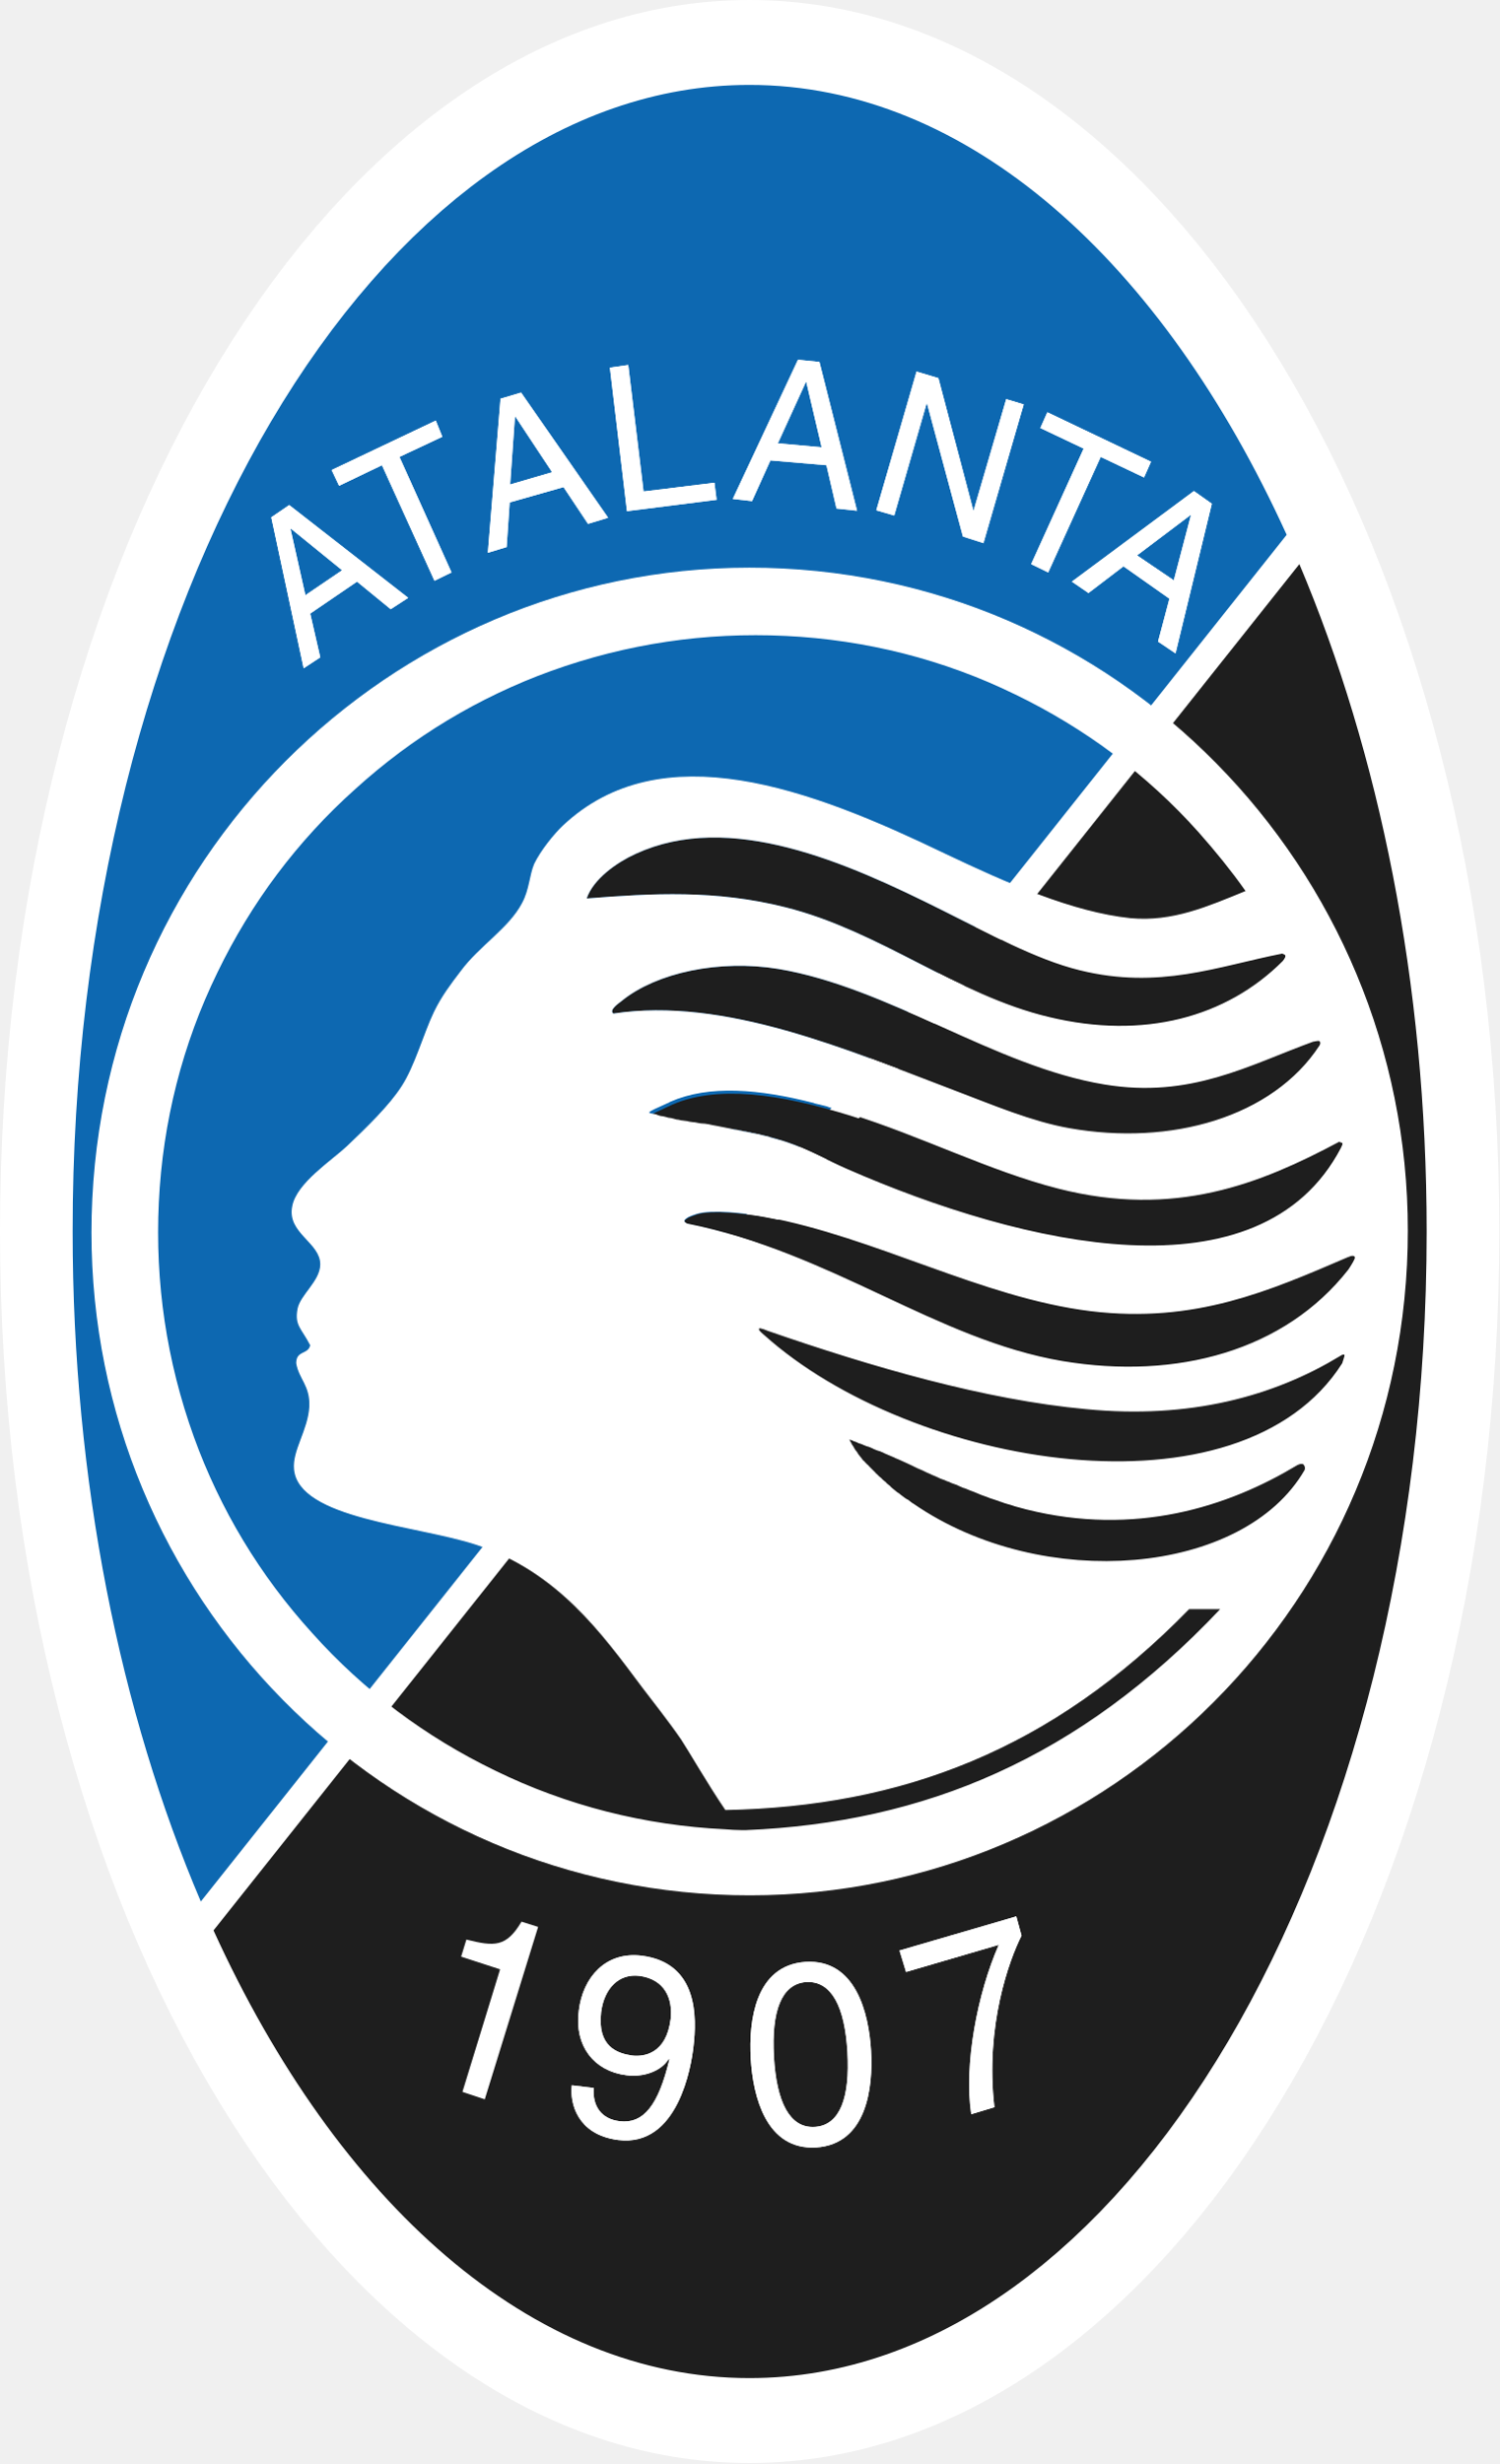
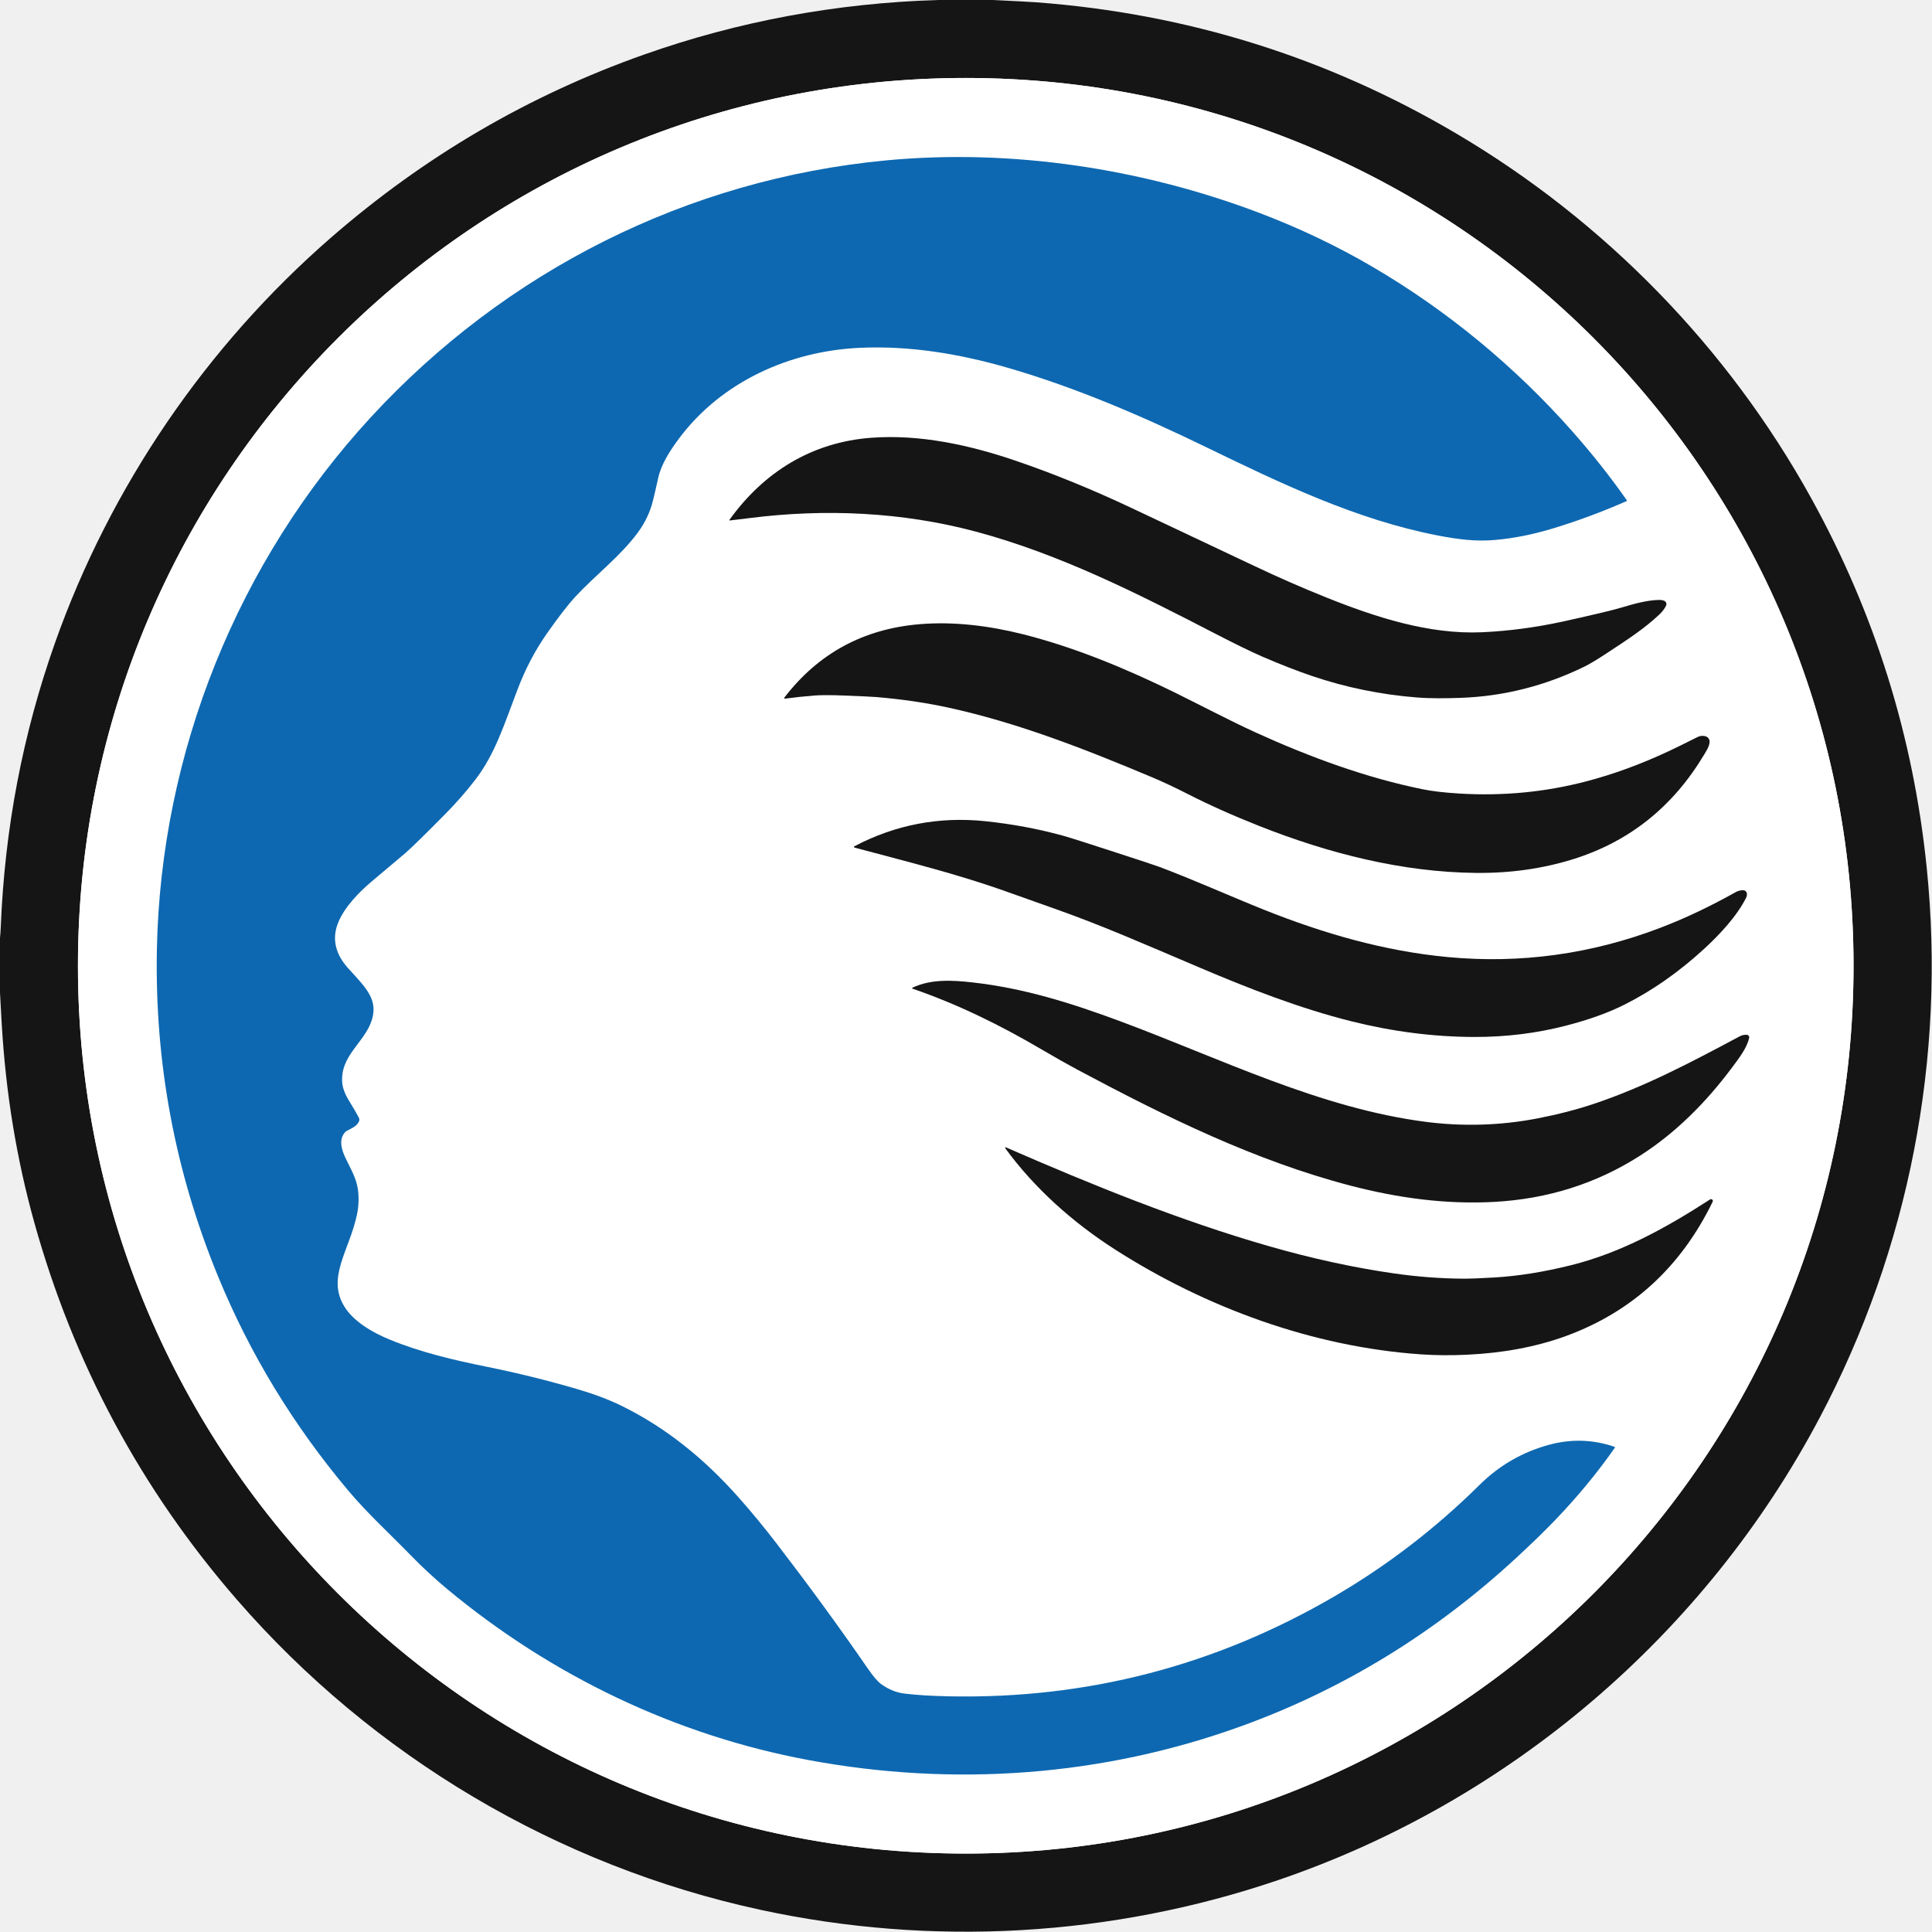
- <svg xmlns="http://www.w3.org/2000/svg" xml:space="preserve" id="Ebene_1" x="0" y="0" version="1.1" viewBox="3.4 0.1 342.7 562.8">
-   <style data-source="https://football-logos.cc">.st0{fill:#fff}.st2{fill:#1e1e1e}</style>
-   <path d="M174.7.1c94.7 0 171.4 126 171.4 281.4s-76.7 281.4-171.4 281.4S3.4 436.9 3.4 281.5 80.1.1 174.7.1" class="st0" />
-   <path d="M52.1 441.2c28.4 62.2 72.7 102.3 122.5 102.3 85.2 0 154.8-117.7 154.8-262 0-56.8-10.8-109.5-29.1-152.5l-2.9-6.6C269.2 59.9 224.7 19.5 174.7 19.5c-85.2 0-154.8 117.7-154.8 262 0 57.1 10.9 110 29.3 153.1z" class="st0" />
-   <path d="M174.7 19.5c49.9 0 94.4 40.4 122.8 102.8L49.3 434.6C30.9 391.5 20 338.6 20 281.5c-.1-144.3 69.5-262 154.7-262" style="fill:#0d68b1" />
-   <path d="M300.4 129c18.2 43 29.1 95.7 29.1 152.5 0 144.3-69.5 262-154.8 262-49.8 0-94.2-40.2-122.5-102.3z" class="st2" />
-   <path d="M313.2 287.4c.1.4-.9 2-1.6 2.9-14.5 18.5-39.1 25.3-65.4 20.9-28.8-4.9-52.7-24.8-85.7-31.4-2.1-.9 1.7-2 2.2-2.2 3.5-1.1 11-.2 15.5.6 25.6 4.7 49.5 18.5 74.6 21.6 23.9 2.9 41-4.7 58.7-12.3 1-.7 1.6-.5 1.7-.1" class="st2" />
-   <path d="M310.2 261.3c.2.2-.1.6-.3 1.1-18.4 35.1-72.4 22.5-112.9 4.8-4.6-2-8.9-4.5-13.7-6.1-10.4-3.5-20.5-3.7-29.5-5.6-.5-.1-1.6-.2-1.6-.5s1.9-1.1 3.8-2c11-5.4 26.4-2.7 41.7 2 16.1 5 32 13.1 47.7 17.1 26.6 6.8 46.2-1.1 64.2-10.7.3-.2.6-.2.6-.1" class="st2" />
-   <path d="M305 238c.4.4 0 1 0 1-10.7 16.4-34.1 23-57.1 18.9-8.6-1.5-17.5-5.3-26.5-8.7-24-9.1-52.4-21.4-77.8-17.5-1.1-.8 1.3-2.4 1.8-2.8 8-6.6 22.5-9.6 35.9-7.4 25.2 4.2 49.6 22.3 74.5 26.4 19.7 3.3 33-4.4 47.8-9.8-.1.1 1.1-.3 1.4-.1" class="st2" />
-   <path d="M297.2 218.5c.1.4-.6 1.2-.6 1.2-12.9 12.9-31.8 18-53.4 12.8-21.1-5-38.7-19.7-60.3-25.1-15.9-4-30.3-3.2-45.4-2 1.5-4.4 6.8-8.2 11.2-10.2 21.5-9.9 47.9 1.8 70.3 13 10.3 5.1 21 11.1 31.2 13.6 18.2 4.5 31.5-.9 46.3-3.8.1.1.7.2.7.5m4.4 117.5c-13.9 24.1-59.8 28.1-89.4 7.7-5.4-3.8-10.7-7.9-13.6-13.1-.2-.2-.2-.5-.2-.5.1-.1.4.1.7.2 13.4 4.6 25.2 11.5 39.2 14.9 24.8 6.2 46-.5 61.9-10.1 0 0 .9-.5 1.4-.2.3.4 0 1.1 0 1.1" class="st2" />
-   <path d="M310.2 311.6c-23.3 36.7-98.4 23.9-132.2-6.5 0 0-1.4-1.1-1.1-1.4.2-.3 2 .5 2 .5 23.6 8.2 49.8 15.8 72.8 17.9 23.6 2.3 42.8-2.9 58.1-12.2 0 0 .7-.5.9-.2.1.2-.2.9-.5 1.9" class="st2" />
-   <path d="M182.4 130c-82.9-4.2-153.7 60.2-157.9 143.9S84.1 428.8 167.1 433 320.8 372.8 325 289.1c4.2-83.6-59.7-154.9-142.6-159.1m127.8 131.3c.2.2-.1.6-.3 1.1-18.4 35.1-72.4 22.5-112.9 4.8-4.6-2-8.9-4.5-13.7-6.1-.7-.2-1.4-.5-2-.6-.2-.1-.5-.2-.7-.2-.5-.2-.9-.2-1.3-.4-.3-.1-.5-.2-.8-.2l-1.2-.3c-.3-.1-.6-.2-.9-.2-.4-.1-.8-.2-1.1-.2-.3-.1-.6-.2-.9-.2-.4-.1-.7-.2-1.1-.2-.3-.1-.6-.2-.9-.2-.4-.1-.7-.2-1.1-.2-.3-.1-.6-.1-.9-.2s-.7-.1-1-.2-.7-.1-1-.2-.7-.1-1-.2c-.4-.1-.7-.1-1.1-.2-.3-.1-.6-.1-.9-.2-.6-.1-1.2-.2-1.8-.2-.2 0-.5-.1-.6-.1-.5-.1-.9-.2-1.3-.2-.2 0-.5-.1-.7-.1-.4-.1-.8-.2-1.1-.2-.2 0-.5-.1-.8-.1-.4-.1-.8-.2-1.1-.2-.2-.1-.5-.1-.7-.2-.4-.1-.8-.2-1.1-.2-.2-.1-.5-.1-.7-.2-.4-.1-.8-.2-1.1-.2-.2-.1-.5-.1-.6-.2-.1 0-.2 0-.2-.1-.3-.1-1-.2-1.4-.3h-.2l-.2-.2c0-.3 1.9-1.1 3.9-2 .2-.1.4-.2.5-.2.1-.1.2-.1.3-.2 9-4 20.6-2.9 32.8.2.1 0 .2 0 .2.1.5.1.9.2 1.3.3.2 0 .2.1.4.1l1.2.3c.2.1.3.1.5.2.4.1.8.2 1.1.3.2.1.3.1.5.2.4.1.8.2 1.1.3.2.1.3.1.5.2.5.2 1.1.3 1.5.5 16.1 5 32 13.1 47.7 17.1 26.6 6.8 46.2-1.1 64.2-10.7.4.2.7.2.7.3M305 238c.4.4 0 1 0 1-10.7 16.4-34 23-57.1 18.9-8.6-1.5-17.5-5.3-26.5-8.7-24-9.1-52.4-21.4-77.8-17.5-1.1-.8 1.3-2.4 1.8-2.8 8-6.6 22.5-9.6 35.9-7.4 25.2 4.2 49.6 22.3 74.5 26.4 19.7 3.3 33-4.4 47.8-9.8-.1.1 1.1-.3 1.4-.1m-7.8-19.5c.1.4-.6 1.2-.6 1.2-12.9 12.9-31.8 18-53.4 12.8-21.1-5-38.7-19.7-60.3-25.1-15.9-4-30.3-3.2-45.4-2 1.5-4.4 6.8-8.2 11.2-10.2 21.5-9.9 47.9 1.8 70.3 13 10.3 5.1 21 11.1 31.2 13.6 18.2 4.5 31.5-.9 46.3-3.8.1.1.7.2.7.5M173.8 418.3h-.8c-1.3 0-2.6-.1-3.9-.2-18.4-.9-36.1-5.4-52.5-13.4-15.9-7.7-30-18.2-41.9-31.5-11.9-13.1-21-28.2-27-44.8-6.2-17.2-8.9-35.2-8-53.6s5.4-36.1 13.4-52.5c7.7-15.9 18.2-30 31.5-41.9 13.1-11.9 28.2-21 44.8-27 17.2-6.2 35.2-8.9 53.6-8s36.1 5.4 52.5 13.4c15.9 7.7 30 18.2 41.9 31.5 3.8 4.3 7.4 8.7 10.7 13.4-8.6 3.5-16.7 7.1-26.3 6.2-13.3-1.4-28.2-8-42.3-14.7-30.9-14.9-64.9-27.7-87.5-6.4-2 1.9-5 5.6-6.5 8.7-1.1 2.6-1.1 5.9-2.8 9-3 5.7-9.8 9.8-14 15.5-2.3 3-4.4 5.8-6.1 9.3-2.4 5-4.4 12.4-7.4 17-2.8 4.4-8.1 9.5-12.5 13.7-3.5 3.3-11.5 8.4-12.5 13.7-1.3 6.2 6.5 8.3 6.4 13.4-.1 3.8-4.6 6.9-5.2 10.1-.7 3.8.9 4.4 2.9 8.3-.5 2.2-3.2 1.1-3.2 4.1.6 3.6 3.2 5.1 3 9.9-.3 5.4-3.9 10-3.5 14.3 1 11.4 28.1 12.8 41.7 17.3 18.5 6.2 28.5 20 37.9 32.6 2.5 3.3 6.1 7.8 8.9 11.9 1.4 2.1 6.2 10.4 10.1 16.1 40.2-.8 74.5-13.6 106-45.9h7.1c-32.2 34.1-67.6 48.8-108.5 50.5M301.6 336c-13.9 24.1-59.8 28.1-89.4 7.7-.4-.2-.7-.5-1.1-.8-.2-.1-.2-.2-.4-.2-.2-.2-.5-.3-.7-.5-.2-.1-.2-.2-.4-.3-.2-.2-.5-.3-.6-.5-.2-.1-.3-.2-.5-.3-.2-.2-.4-.3-.6-.5s-.3-.2-.5-.4-.4-.3-.5-.5c-.2-.2-.3-.2-.5-.4s-.4-.3-.5-.5c-.2-.2-.3-.2-.5-.4s-.4-.3-.5-.5c-.2-.2-.3-.2-.5-.4l-.5-.5c-.2-.2-.3-.2-.4-.4l-.5-.5-.4-.4-.5-.5c-.2-.2-.2-.3-.4-.4l-.5-.5c-.2-.2-.2-.3-.4-.4-.2-.2-.3-.3-.4-.5-.2-.2-.2-.3-.4-.5s-.2-.3-.4-.5c-.1-.2-.2-.3-.3-.5-.2-.2-.2-.3-.4-.5-.1-.2-.2-.3-.3-.5s-.2-.4-.3-.5-.2-.3-.3-.5c0-.1-.1-.2-.1-.2-.1-.1-.1-.2-.1-.2-.1-.2-.2-.3-.2-.5l.4.2c.2 0 .3.1.5.2.3.1.7.2 1 .4.4.2.8.2 1.1.4.5.2.9.4 1.4.5.4.2.8.3 1.1.5.5.2.9.4 1.4.5.4.2.8.3 1.1.5.5.2.9.4 1.4.6.4.2.8.3 1.1.5.5.2 1 .4 1.4.6s.7.3 1.1.5c.5.2 1 .5 1.5.7.3.2.7.3 1 .5.8.3 1.4.6 2.2 1 .4.2.8.3 1.1.5.5.2 1 .4 1.4.6s.8.4 1.2.5.8.4 1.3.5c.4.2.8.4 1.2.5s.8.3 1.2.5c.5.2.8.4 1.3.5.4.2.8.3 1.2.5.5.2.9.3 1.3.5s.8.3 1.2.5c.5.2.9.3 1.4.5.4.2.8.3 1.1.4.5.2 1 .3 1.5.5.4.2.7.2 1.1.4.5.2 1.1.3 1.7.5l.9.3c.9.2 1.7.5 2.6.7 24.8 6.2 46-.5 61.9-10.1 0 0 .9-.5 1.4-.2.6.6.3 1.3.3 1.3m8.6-24.4c-23.3 36.7-98.4 23.9-132.2-6.5 0 0-1.4-1.1-1.1-1.4.2-.3 2 .5 2 .5 23.6 8.2 49.8 15.8 72.8 17.9 23.6 2.3 42.8-2.9 58.1-12.2 0 0 .7-.5.9-.2.1.2-.2.9-.5 1.9m1.4-21.4c-14.5 18.5-39.1 25.3-65.4 20.9-28.8-4.9-52.7-24.8-85.7-31.4-.9-.4-.8-.8-.2-1.2.6-.5 2-.9 2.3-1 3.5-1.1 11-.2 15.5.6 25.6 4.7 49.5 18.5 74.6 21.6 23.9 2.9 41-4.7 58.7-12.3 1.1-.5 1.6-.4 1.7 0 .1.3-.9 1.9-1.5 2.8M73.2 136.1 69.8 121l.1-.1 11.7 9.5zM85 133l7.7 6.3 4-2.6-27.2-21.2-4.1 2.8 7.4 34.5 3.8-2.5-2.3-10z" class="st0" />
-   <path d="M73.2 136.1 69.8 121l.1-.1 11.7 9.5zM85 133l7.7 6.3 4-2.6-27.2-21.2-4.1 2.8 7.4 34.5 3.8-2.5-2.3-10zm-5.8-25.5L103 96.2l1.5 3.7-9.8 4.6 11.9 26.4-3.9 1.9-12-26.4-9.8 4.7z" class="st0" data-source="https://football-logos.cc" />
-   <path d="M79.2 107.5 103 96.2l1.5 3.7-9.8 4.6 11.9 26.4-3.9 1.9-12-26.4-9.8 4.7zm40.8 3.3 1.1-15.5h.1l8.4 12.7zm12.2.6 5.6 8.4 4.6-1.4-19.9-28.6-4.7 1.4-2.9 35.2 4.3-1.3.7-10.2z" class="st0" />
-   <path d="m120 110.8 1.1-15.5h.1l8.4 12.7zm12.2.6 5.6 8.4 4.6-1.4-19.9-28.6-4.7 1.4-2.9 35.2 4.3-1.3.7-10.2zm18.3 1 16.2-2 .5 3.9-20.5 2.6-3.9-32.8 4.2-.6z" class="st0" />
-   <path d="m150.5 112.4 16.2-2 .5 3.9-20.5 2.6-3.9-32.8 4.2-.6zm30.7-11 6.4-14h.1l3.5 14.9zm11.1 5 2.3 9.9 4.7.5-8.6-34-4.9-.5-14.9 31.8 4.4.5 4.2-9.3z" class="st0" />
-   <path d="m181.2 101.4 6.4-14h.1l3.5 14.9zm11.1 5 2.3 9.9 4.7.5-8.6-34-4.9-.5-14.9 31.8 4.4.5 4.2-9.3zm41.1-15.1 4 1.2-9.2 31.7-4.7-1.5-8.2-30.4h-.1l-7.4 25.6-4.1-1.2 9.2-31.7 5 1.5 8 30.3v.1z" class="st0" />
-   <path d="m233.4 91.3 4 1.2-9.2 31.7-4.7-1.5-8.2-30.4h-.1l-7.4 25.6-4.1-1.2 9.2-31.7 5 1.5 8 30.3v.1zm9.4 3 23.7 11.3-1.6 3.6-9.9-4.7-12 26.4-3.9-1.9 12-26.4-9.9-4.7z" class="st0" />
-   <path d="m242.8 94.3 23.7 11.3-1.6 3.6-9.9-4.7-12 26.4-3.9-1.9 12-26.4-9.9-4.7zm20.5 32.7 12.2-9.2.1.1-3.9 14.8zm7.4 9.9-2.6 9.8 4 2.7 8.3-34.2-4.1-2.9-27.9 20.7 3.8 2.6 8-6.1z" class="st0" />
-   <path d="m263.3 127 12.2-9.2.1.1-3.9 14.8zm7.4 9.9-2.6 9.8 4 2.7 8.3-34.2-4.1-2.9-27.9 20.7 3.8 2.6 8-6.1zM114.2 479.8l-5.1-1.7 8.6-28-8.9-2.9 1.2-3.9c6.4 1.6 9.1 1.8 12.6-4.1l3.8 1.2zm33.7-10c-3.4-.5-8-2-7.1-9.9.7-5.5 4.1-8.9 8.8-8.3 5.7.8 7.6 5.1 7.1 9.8-1 8.1-6.2 8.7-8.8 8.4m-1.3 4.5c3.7.5 7.9-.8 9.7-3.8l.1.2c-2.5 10.4-5.9 14.8-11.4 14.1-4.1-.5-6.2-3.4-5.9-7.6l-5-.6c-.5 4 1.2 11.3 10.6 12.5 13.7 1.7 16.7-16.9 17.2-21.3.8-6.7 1.1-19.1-11.7-20.8-8.4-1.1-13.6 5-14.5 12.5-1.1 8.1 3.5 13.9 10.9 14.8" class="st0" />
-   <path d="M147.9 469.8c-3.4-.5-8-2-7.1-9.9.7-5.5 4.1-8.9 8.8-8.3 5.7.8 7.6 5.1 7.1 9.8-1 8.1-6.2 8.7-8.8 8.4m-1.3 4.5c3.7.5 7.9-.8 9.7-3.8l.1.2c-2.5 10.4-5.9 14.8-11.4 14.1-4.1-.5-6.2-3.4-5.9-7.6l-5-.6c-.5 4 1.2 11.3 10.6 12.5 13.7 1.7 16.7-16.9 17.2-21.3.8-6.7 1.1-19.1-11.7-20.8-8.4-1.1-13.6 5-14.5 12.5-1.1 8.1 3.5 13.9 10.9 14.8m50.5-5.3c.6 10.4-1.7 16.7-7.4 17.1-5.8.4-8.8-5.7-9.4-16-.6-10.4 1.7-16.7 7.4-17.1 5.8-.3 8.8 5.7 9.4 16m5.4-.3c-.5-8.6-3.5-21-15-20.3-11.5.8-13 13.5-12.5 22.1s3.5 21 15 20.3c11.5-.8 13-13.6 12.5-22.1" class="st0" />
-   <path d="M197.1 469c.6 10.4-1.7 16.7-7.4 17.1-5.8.4-8.8-5.7-9.4-16-.6-10.4 1.7-16.7 7.4-17.1 5.8-.3 8.8 5.7 9.4 16m5.4-.3c-.5-8.6-3.5-21-15-20.3-11.5.8-13 13.5-12.5 22.1s3.5 21 15 20.3c11.5-.8 13-13.6 12.5-22.1m6.5-22.9 26.7-7.8 1.2 4.4c-2.7 5.3-8.4 20.6-6.2 39.2l-5.3 1.6c-1.7-11.3 1.4-27.6 6.3-38.7l-21.2 6.2z" class="st0" />
-   <path d="m209 445.8 26.7-7.8 1.2 4.4c-2.7 5.3-8.4 20.6-6.2 39.2l-5.3 1.6c-1.7-11.3 1.4-27.6 6.3-38.7l-21.2 6.2z" class="st0" data-source="https://football-logos.cc" />
+ <svg xmlns="http://www.w3.org/2000/svg" width="1257" height="1257" viewBox="0 0 1257 1257">
+   <path fill="#151515" fill-rule="evenodd" d="M 645.610 0.000 Q 668.000 1.030 674.240 1.500 Q 821.500 12.550 947.460 86.860 C 1044.070 143.850 1124.260 226.200 1178.390 324.100 Q 1240.510 436.460 1253.560 564.490 C 1266.190 688.330 1242.010 812.420 1184.080 922.100 C 1109.610 1063.100 982.410 1171.960 831.450 1223.280 C 723.260 1260.060 606.390 1266.740 494.600 1242.530 C 362.780 1213.980 242.850 1142.870 154.180 1040.830 Q 60.630 933.190 22.210 795.020 Q 5.020 733.170 1.130 666.240 Q 0.540 656.060 0.000 645.870 L 0.000 610.260 Q 0.360 606.700 0.510 603.040 Q 4.320 507.130 35.780 418.270 C 71.790 316.540 134.370 225.010 215.490 154.480 Q 306.730 75.150 419.230 35.440 Q 511.070 3.030 610.270 0.000 L 645.610 0.000 Z M 1205.950 628.350 A 577.620 577.620 0.000 0 0 628.330 50.730 A 577.620 577.620 0.000 0 0 50.710 628.350 A 577.620 577.620 0.000 0 0 628.330 1205.970 A 577.620 577.620 0.000 0 0 1205.950 628.350 Z" data-source="https://football-logos.cc" />
+   <path fill="#ffffff" fill-rule="evenodd" d="M 1205.950 628.350 A 577.620 577.620 0.000 0 1 628.330 1205.970 A 577.620 577.620 0.000 0 1 50.710 628.350 A 577.620 577.620 0.000 0 1 628.330 50.730 A 577.620 577.620 0.000 0 1 1205.950 628.350 Z M 1058.540 325.640 Q 1042.350 302.540 1022.800 280.450 C 985.660 238.500 941.710 202.140 893.170 173.710 Q 858.430 153.370 819.670 138.640 C 742.840 109.440 657.620 96.660 576.330 104.380 C 447.300 116.630 328.990 176.300 241.250 271.500 C 154.820 365.270 104.590 489.390 102.080 617.750 Q 99.920 728.210 141.780 830.220 Q 172.810 905.850 226.680 969.910 C 239.140 984.730 253.580 997.860 267.330 1012.000 Q 278.550 1023.540 290.850 1033.780 C 358.800 1090.290 439.690 1129.070 526.070 1145.130 C 620.830 1162.740 717.690 1155.750 808.140 1122.890 Q 907.110 1086.940 986.670 1013.420 Q 1001.690 999.550 1012.030 988.760 Q 1033.730 966.120 1050.590 942.010 A 0.474 0.474 10.986 0 0 1050.350 941.290 Q 1029.320 934.140 1007.640 940.070 Q 981.770 947.160 962.590 966.150 Q 919.780 1008.510 868.500 1038.450 Q 751.930 1106.530 616.990 1103.660 Q 599.850 1103.300 588.330 1101.870 Q 580.490 1100.890 573.300 1095.730 Q 569.880 1093.280 564.180 1084.980 Q 538.030 1046.970 505.600 1004.670 Q 493.390 988.730 480.290 973.970 C 458.460 949.400 433.490 928.840 403.910 914.430 Q 391.700 908.480 374.910 903.590 Q 346.040 895.190 317.320 889.380 C 295.090 884.880 273.650 879.870 253.290 871.470 C 242.350 866.950 230.150 859.880 224.140 850.230 C 212.280 831.200 227.290 813.710 232.230 790.280 Q 234.080 781.480 232.700 772.890 C 231.600 766.100 227.500 759.090 224.880 753.630 C 222.280 748.220 220.070 741.270 224.680 736.450 A 3.305 3.101 -80.520 0 1 225.440 735.870 C 228.400 734.190 232.150 732.910 233.600 729.510 A 2.649 2.644 -47.551 0 0 233.500 727.220 Q 230.580 721.790 227.660 717.140 C 223.470 710.470 221.780 705.410 222.850 698.370 C 225.240 682.580 242.230 673.910 243.010 657.480 C 243.510 646.950 234.380 638.860 226.220 629.630 C 218.500 620.900 215.560 611.010 220.100 600.070 C 224.320 589.860 233.840 580.200 242.050 573.290 Q 261.470 556.980 263.480 555.240 Q 269.910 549.670 289.780 529.530 Q 300.530 518.640 309.270 507.260 C 322.090 490.560 327.920 471.650 336.820 448.320 Q 344.420 428.390 355.960 411.960 Q 367.350 395.740 374.430 388.130 C 387.470 374.110 403.730 361.760 414.980 346.490 Q 422.040 336.900 424.800 325.800 Q 426.440 319.170 428.130 311.390 C 430.090 302.340 435.510 293.700 441.710 285.380 C 469.360 248.310 513.700 228.470 559.010 226.310 C 591.770 224.740 624.540 230.230 656.120 239.410 C 700.180 252.220 742.810 270.580 784.460 290.790 C 833.420 314.550 882.420 338.130 935.570 348.410 C 948.810 350.970 960.410 352.410 972.760 351.300 Q 990.370 349.720 1008.420 344.380 Q 1033.100 337.090 1058.460 325.950 A 0.209 0.203 60.307 0 0 1058.540 325.640 Z M 474.790 338.630 Q 481.280 337.890 487.530 337.090 C 536.720 330.820 587.150 333.090 634.900 345.880 C 689.460 360.480 739.920 386.020 790.400 412.130 Q 810.760 422.660 821.470 427.280 Q 839.150 434.900 853.650 439.820 Q 886.580 450.980 921.720 453.770 C 930.860 454.490 940.530 454.360 949.870 454.050 Q 992.150 452.630 1030.920 433.680 Q 1035.850 431.280 1045.750 424.750 C 1058.900 416.080 1069.590 409.240 1079.700 399.710 Q 1082.460 397.100 1083.960 394.080 A 2.303 2.302 -61.065 0 0 1083.100 391.090 Q 1081.760 390.280 1079.260 390.330 C 1071.620 390.500 1063.040 392.880 1055.550 395.130 Q 1050.430 396.660 1042.380 398.560 Q 1026.820 402.240 1016.490 404.470 Q 990.160 410.150 964.530 411.350 C 929.840 412.970 894.830 401.540 862.810 388.690 Q 839.350 379.280 816.200 368.290 Q 787.510 354.670 736.070 330.450 Q 697.810 312.420 661.160 299.880 C 630.910 289.520 598.440 282.460 566.780 284.830 C 528.210 287.730 496.950 307.080 474.570 338.270 A 0.235 0.229 14.336 0 0 474.790 338.630 Z M 510.750 454.550 Q 519.920 453.310 529.870 452.520 Q 536.330 452.010 549.120 452.520 Q 566.460 453.200 570.260 453.520 Q 595.300 455.650 616.920 460.360 C 661.800 470.140 705.010 486.960 749.730 505.770 Q 760.180 510.170 772.470 516.440 Q 793.500 527.190 819.140 537.340 C 864.360 555.250 912.350 567.490 960.470 567.930 Q 993.790 568.240 1023.340 559.050 Q 1078.340 541.950 1108.840 490.810 C 1110.200 488.540 1111.650 486.300 1112.170 483.750 C 1113.170 478.890 1107.890 477.820 1104.540 479.500 Q 1092.380 485.620 1085.400 488.880 Q 1058.350 501.520 1031.940 508.410 Q 991.800 518.890 949.250 516.290 Q 935.020 515.420 925.730 513.540 C 889.070 506.130 852.160 492.600 817.100 476.630 C 799.740 468.710 780.530 458.520 763.900 450.360 C 732.500 434.980 699.190 421.120 665.400 412.620 C 643.620 407.150 620.590 404.250 598.310 406.120 Q 543.490 410.700 510.340 453.850 A 0.440 0.438 14.767 0 0 510.750 454.550 Z M 555.730 551.330 Q 555.780 551.400 556.050 551.470 C 595.650 562.050 620.330 568.130 651.210 578.790 Q 651.500 578.890 686.820 591.440 C 717.310 602.280 742.110 613.190 780.670 629.600 C 812.430 643.110 845.540 656.020 879.030 664.420 Q 919.420 674.540 959.000 674.670 Q 990.070 674.760 1018.840 667.310 Q 1041.040 661.570 1056.590 653.790 Q 1083.880 640.140 1108.670 617.410 C 1118.910 608.020 1130.220 595.860 1136.050 584.080 Q 1136.960 582.240 1136.370 580.690 A 2.425 2.314 -10.492 0 0 1134.090 579.200 Q 1131.410 579.250 1129.380 580.390 Q 1104.250 594.490 1080.370 603.610 Q 1013.030 629.350 942.000 622.700 C 900.650 618.820 861.090 607.360 822.360 591.890 C 800.680 583.230 777.200 572.620 754.340 564.030 Q 750.960 562.760 727.020 554.970 Q 697.610 545.380 691.780 543.770 Q 667.380 537.040 641.000 534.290 Q 595.920 529.600 555.870 550.610 A 0.476 0.471 56.282 0 0 555.730 551.330 Z M 593.700 643.240 C 622.810 653.220 650.850 666.980 677.890 682.890 Q 691.250 690.750 701.410 696.170 C 758.680 726.720 816.650 755.230 878.790 771.440 C 909.770 779.510 940.930 783.690 972.240 781.970 Q 1024.310 779.100 1066.680 752.130 C 1090.200 737.170 1110.150 717.100 1127.290 694.040 C 1131.130 688.870 1136.630 681.850 1138.040 675.230 A 1.619 1.617 -81.288 0 0 1136.610 673.280 Q 1134.190 673.040 1131.660 674.390 C 1098.690 692.010 1069.670 707.220 1036.970 718.200 Q 1020.480 723.730 1000.590 727.610 C 976.100 732.390 951.410 732.980 927.610 729.900 C 858.730 721.010 794.080 688.730 729.130 664.570 C 695.870 652.210 665.750 642.900 632.760 639.190 C 619.970 637.750 605.840 636.850 593.670 642.610 A 0.341 0.340 42.344 0 0 593.700 643.240 Z M 654.450 746.490 A 0.357 0.357 -6.475 0 0 654.020 747.030 C 673.070 773.160 698.100 795.410 725.370 812.880 C 784.560 850.790 854.150 876.300 924.520 881.170 Q 938.600 882.150 954.710 881.390 C 976.900 880.350 999.060 876.540 1019.280 869.080 Q 1083.340 845.450 1114.290 781.880 A 1.166 1.165 86.542 0 0 1112.610 780.390 C 1084.240 798.710 1055.000 814.970 1022.370 823.120 Q 995.530 829.830 971.990 831.180 Q 957.770 832.000 951.500 831.940 Q 929.370 831.720 907.360 828.580 Q 867.830 822.930 825.470 810.760 C 767.940 794.230 710.800 771.080 654.450 746.490 Z" />
+   <path fill="#0d68b1" fill-rule="evenodd" d="M 1058.540 325.640 A 0.209 0.203 60.307 0 1 1058.460 325.950 Q 1033.100 337.090 1008.420 344.380 Q 990.370 349.720 972.760 351.300 C 960.410 352.410 948.810 350.970 935.570 348.410 C 882.420 338.130 833.420 314.550 784.460 290.790 C 742.810 270.580 700.180 252.220 656.120 239.410 C 624.540 230.230 591.770 224.740 559.010 226.310 C 513.700 228.470 469.360 248.310 441.710 285.380 C 435.510 293.700 430.090 302.340 428.130 311.390 Q 426.440 319.170 424.800 325.800 Q 422.040 336.900 414.980 346.490 C 403.730 361.760 387.470 374.110 374.430 388.130 Q 367.350 395.740 355.960 411.960 Q 344.420 428.390 336.820 448.320 C 327.920 471.650 322.090 490.560 309.270 507.260 Q 300.530 518.640 289.780 529.530 Q 269.910 549.670 263.480 555.240 Q 261.470 556.980 242.050 573.290 C 233.840 580.200 224.320 589.860 220.100 600.070 C 215.560 611.010 218.500 620.900 226.220 629.630 C 234.380 638.860 243.510 646.950 243.010 657.480 C 242.230 673.910 225.240 682.580 222.850 698.370 C 221.780 705.410 223.470 710.470 227.660 717.140 Q 230.580 721.790 233.500 727.220 A 2.649 2.644 -47.551 0 1 233.600 729.510 C 232.150 732.910 228.400 734.190 225.440 735.870 A 3.305 3.101 -80.520 0 0 224.680 736.450 C 220.070 741.270 222.280 748.220 224.880 753.630 C 227.500 759.090 231.600 766.100 232.700 772.890 Q 234.080 781.480 232.230 790.280 C 227.290 813.710 212.280 831.200 224.140 850.230 C 230.150 859.880 242.350 866.950 253.290 871.470 C 273.650 879.870 295.090 884.880 317.320 889.380 Q 346.040 895.190 374.910 903.590 Q 391.700 908.480 403.910 914.430 C 433.490 928.840 458.460 949.400 480.290 973.970 Q 493.390 988.730 505.600 1004.670 Q 538.030 1046.970 564.180 1084.980 Q 569.880 1093.280 573.300 1095.730 Q 580.490 1100.890 588.330 1101.870 Q 599.850 1103.300 616.990 1103.660 Q 751.930 1106.530 868.500 1038.450 Q 919.780 1008.510 962.590 966.150 Q 981.770 947.160 1007.640 940.070 Q 1029.320 934.140 1050.350 941.290 A 0.474 0.474 51.283 0 1 1050.590 942.010 Q 1033.730 966.120 1012.030 988.760 Q 1001.690 999.550 986.670 1013.420 Q 907.110 1086.940 808.140 1122.890 C 717.690 1155.750 620.830 1162.740 526.070 1145.130 C 439.690 1129.070 358.800 1090.290 290.850 1033.780 Q 278.550 1023.540 267.330 1012.000 C 253.580 997.860 239.140 984.730 226.680 969.910 Q 172.810 905.850 141.780 830.220 Q 99.920 728.210 102.080 617.750 C 104.590 489.390 154.820 365.270 241.250 271.500 C 328.990 176.300 447.300 116.630 576.330 104.380 C 657.620 96.660 742.840 109.440 819.670 138.640 Q 858.430 153.370 893.170 173.710 C 941.710 202.140 985.660 238.500 1022.800 280.450 Q 1042.350 302.540 1058.540 325.640 Z" />
+   <path fill="#151515" fill-rule="evenodd" d="M 474.790 338.630 A 0.235 0.229 14.336 0 1 474.570 338.270 C 496.950 307.080 528.210 287.730 566.780 284.830 C 598.440 282.460 630.910 289.520 661.160 299.880 Q 697.810 312.420 736.070 330.450 Q 787.510 354.670 816.200 368.290 Q 839.350 379.280 862.810 388.690 C 894.830 401.540 929.840 412.970 964.530 411.350 Q 990.160 410.150 1016.490 404.470 Q 1026.820 402.240 1042.380 398.560 Q 1050.430 396.660 1055.550 395.130 C 1063.040 392.880 1071.620 390.500 1079.260 390.330 Q 1081.760 390.280 1083.100 391.090 A 2.303 2.302 -61.065 0 1 1083.960 394.080 Q 1082.460 397.100 1079.700 399.710 C 1069.590 409.240 1058.900 416.080 1045.750 424.750 Q 1035.850 431.280 1030.920 433.680 Q 992.150 452.630 949.870 454.050 C 940.530 454.360 930.860 454.490 921.720 453.770 Q 886.580 450.980 853.650 439.820 Q 839.150 434.900 821.470 427.280 Q 810.760 422.660 790.400 412.130 C 739.920 386.020 689.460 360.480 634.900 345.880 C 587.150 333.090 536.720 330.820 487.530 337.090 Q 481.280 337.890 474.790 338.630 Z" />
+   <path fill="#151515" fill-rule="evenodd" d="M 510.750 454.550 A 0.440 0.438 14.767 0 1 510.340 453.850 Q 543.490 410.700 598.310 406.120 C 620.590 404.250 643.620 407.150 665.400 412.620 C 699.190 421.120 732.500 434.980 763.900 450.360 C 780.530 458.520 799.740 468.710 817.100 476.630 C 852.160 492.600 889.070 506.130 925.730 513.540 Q 935.020 515.420 949.250 516.290 Q 991.800 518.890 1031.940 508.410 Q 1058.350 501.520 1085.400 488.880 Q 1092.380 485.620 1104.540 479.500 C 1107.890 477.820 1113.170 478.890 1112.170 483.750 C 1111.650 486.300 1110.200 488.540 1108.840 490.810 Q 1078.340 541.950 1023.340 559.050 Q 993.790 568.240 960.470 567.930 C 912.350 567.490 864.360 555.250 819.140 537.340 Q 793.500 527.190 772.470 516.440 Q 760.180 510.170 749.730 505.770 C 705.010 486.960 661.800 470.140 616.920 460.360 Q 595.300 455.650 570.260 453.520 Q 566.460 453.200 549.120 452.520 Q 536.330 452.010 529.870 452.520 Q 519.920 453.310 510.750 454.550 Z" data-source="https://football-logos.cc" />
+   <path fill="#151515" fill-rule="evenodd" d="M 555.730 551.330 A 0.476 0.471 56.282 0 1 555.870 550.610 Q 595.920 529.600 641.000 534.290 Q 667.380 537.040 691.780 543.770 Q 697.610 545.380 727.020 554.970 Q 750.960 562.760 754.340 564.030 C 777.200 572.620 800.680 583.230 822.360 591.890 C 861.090 607.360 900.650 618.820 942.000 622.700 Q 1013.030 629.350 1080.370 603.610 Q 1104.250 594.490 1129.380 580.390 Q 1131.410 579.250 1134.090 579.200 A 2.425 2.314 -10.492 0 1 1136.370 580.690 Q 1136.960 582.240 1136.050 584.080 C 1130.220 595.860 1118.910 608.020 1108.670 617.410 Q 1083.880 640.140 1056.590 653.790 Q 1041.040 661.570 1018.840 667.310 Q 990.070 674.760 959.000 674.670 Q 919.420 674.540 879.030 664.420 C 845.540 656.020 812.430 643.110 780.670 629.600 C 742.110 613.190 717.310 602.280 686.820 591.440 Q 651.500 578.890 651.210 578.790 C 620.330 568.130 595.650 562.050 556.050 551.470 Q 555.780 551.400 555.730 551.330 Z" />
+   <path fill="#151515" fill-rule="evenodd" d="M 593.700 643.240 A 0.341 0.340 42.344 0 1 593.670 642.610 C 605.840 636.850 619.970 637.750 632.760 639.190 C 665.750 642.900 695.870 652.210 729.130 664.570 C 794.080 688.730 858.730 721.010 927.610 729.900 C 951.410 732.980 976.100 732.390 1000.590 727.610 Q 1020.480 723.730 1036.970 718.200 C 1069.670 707.220 1098.690 692.010 1131.660 674.390 Q 1134.190 673.040 1136.610 673.280 A 1.619 1.617 -81.288 0 1 1138.040 675.230 C 1136.630 681.850 1131.130 688.870 1127.290 694.040 C 1110.150 717.100 1090.200 737.170 1066.680 752.130 Q 1024.310 779.100 972.240 781.970 C 940.930 783.690 909.770 779.510 878.790 771.440 C 816.650 755.230 758.680 726.720 701.410 696.170 Q 691.250 690.750 677.890 682.890 C 650.850 666.980 622.810 653.220 593.700 643.240 Z" />
+   <path fill="#151515" fill-rule="evenodd" d="M 654.450 746.490 C 710.800 771.080 767.940 794.230 825.470 810.760 Q 867.830 822.930 907.360 828.580 Q 929.370 831.720 951.500 831.940 Q 957.770 832.000 971.990 831.180 Q 995.530 829.830 1022.370 823.120 C 1055.000 814.970 1084.240 798.710 1112.610 780.390 A 1.166 1.165 86.542 0 1 1114.290 781.880 Q 1083.340 845.450 1019.280 869.080 C 999.060 876.540 976.900 880.350 954.710 881.390 Q 938.600 882.150 924.520 881.170 C 854.150 876.300 784.560 850.790 725.370 812.880 C 698.100 795.410 673.070 773.160 654.020 747.030 A 0.357 0.357 -6.475 0 1 654.450 746.490 Z" data-source="https://football-logos.cc" />
</svg>
